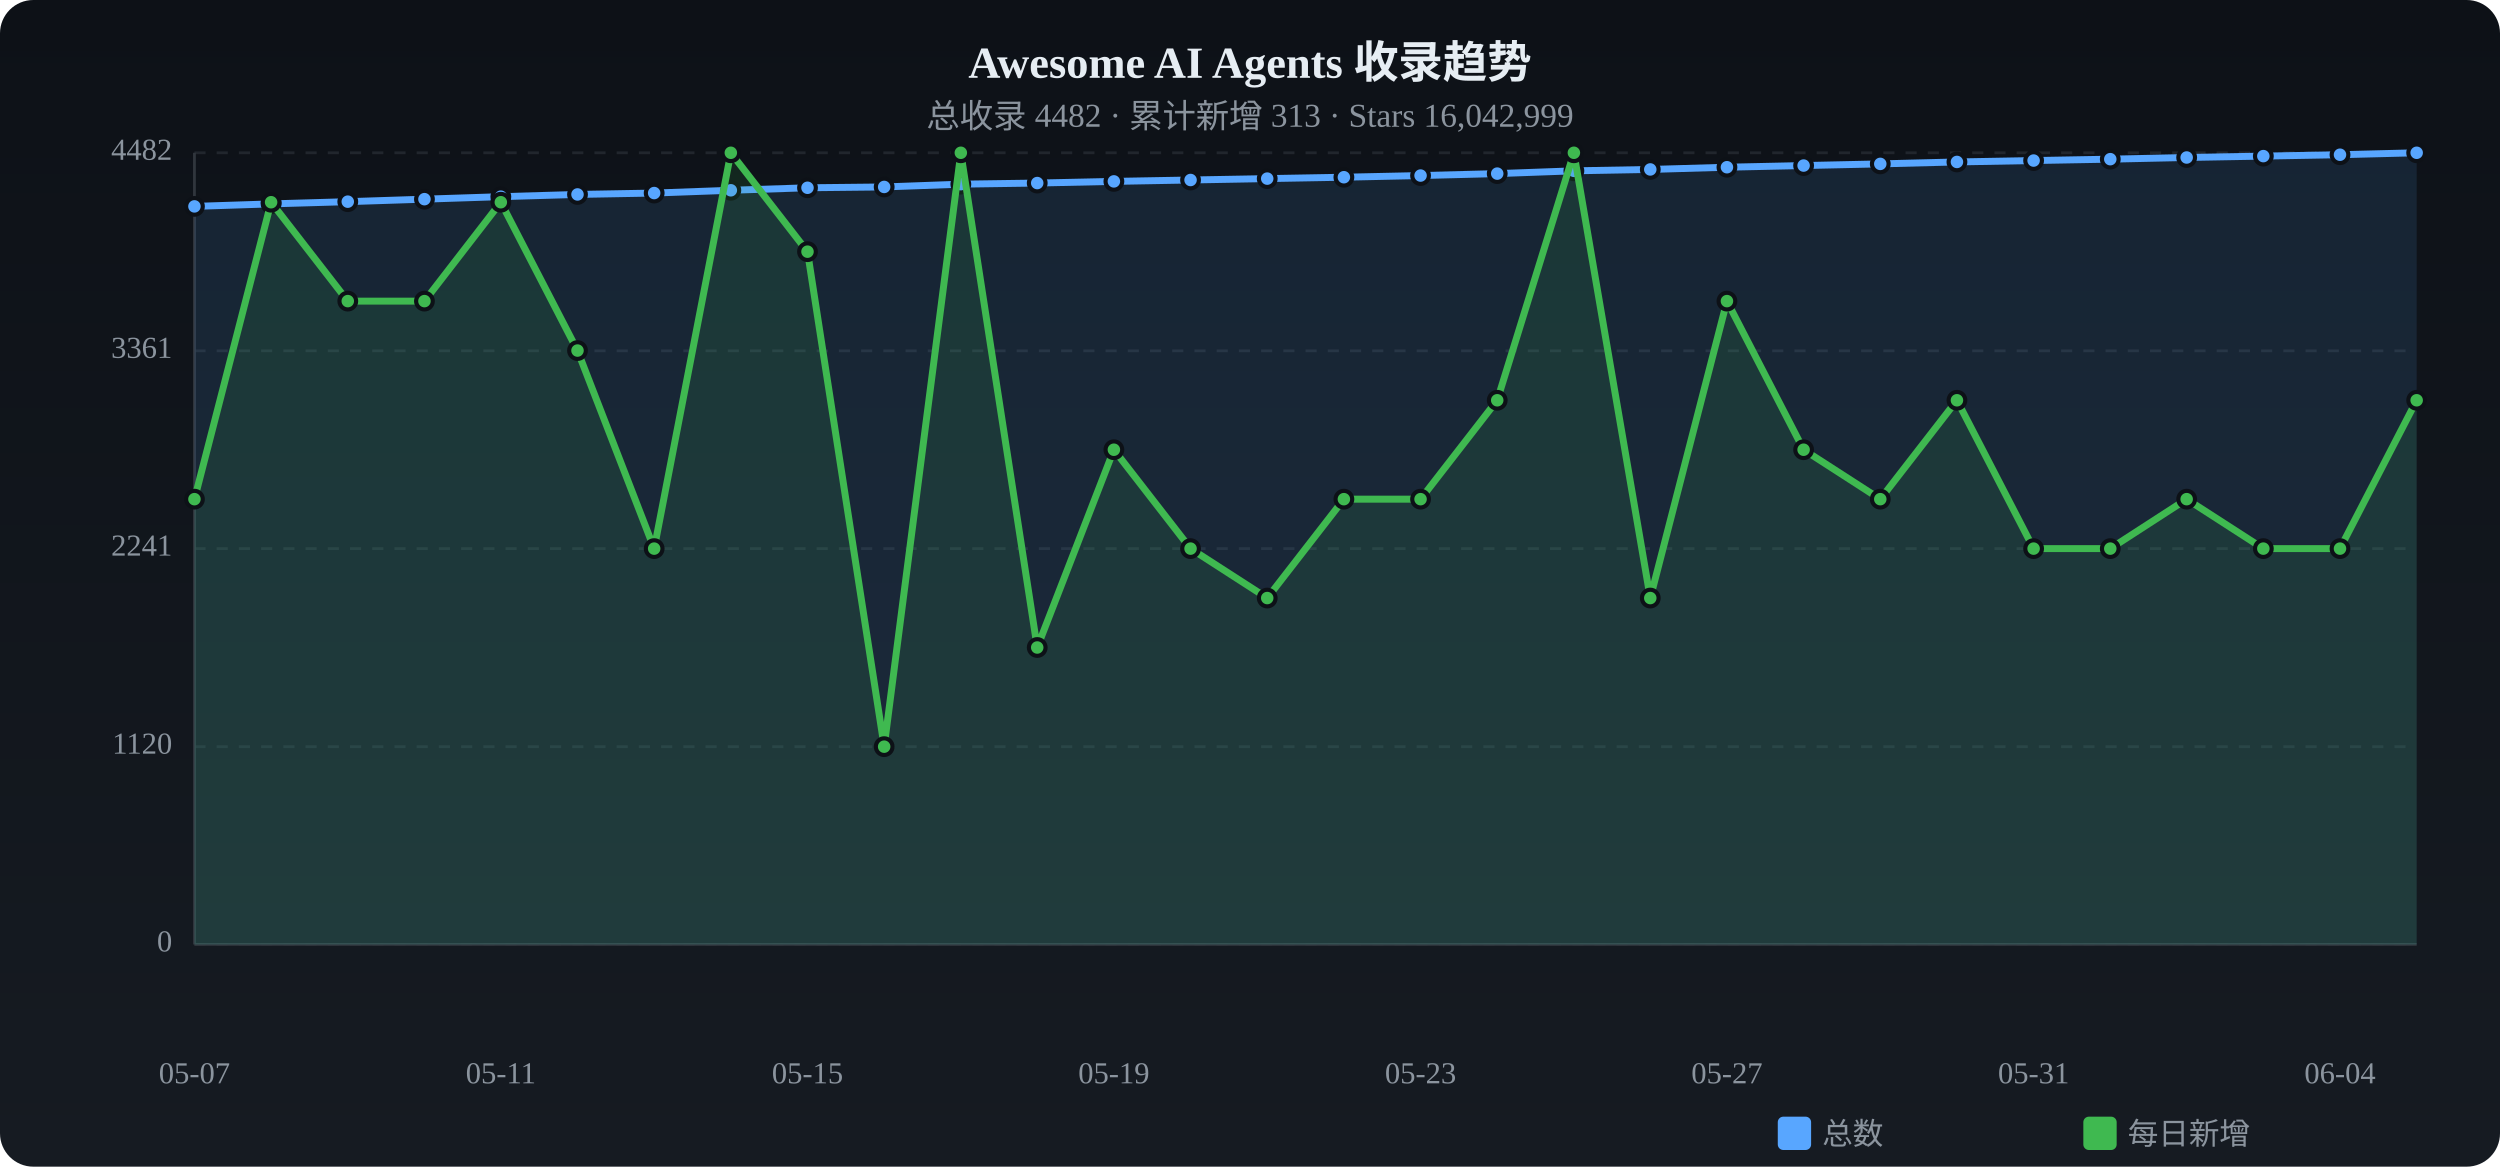
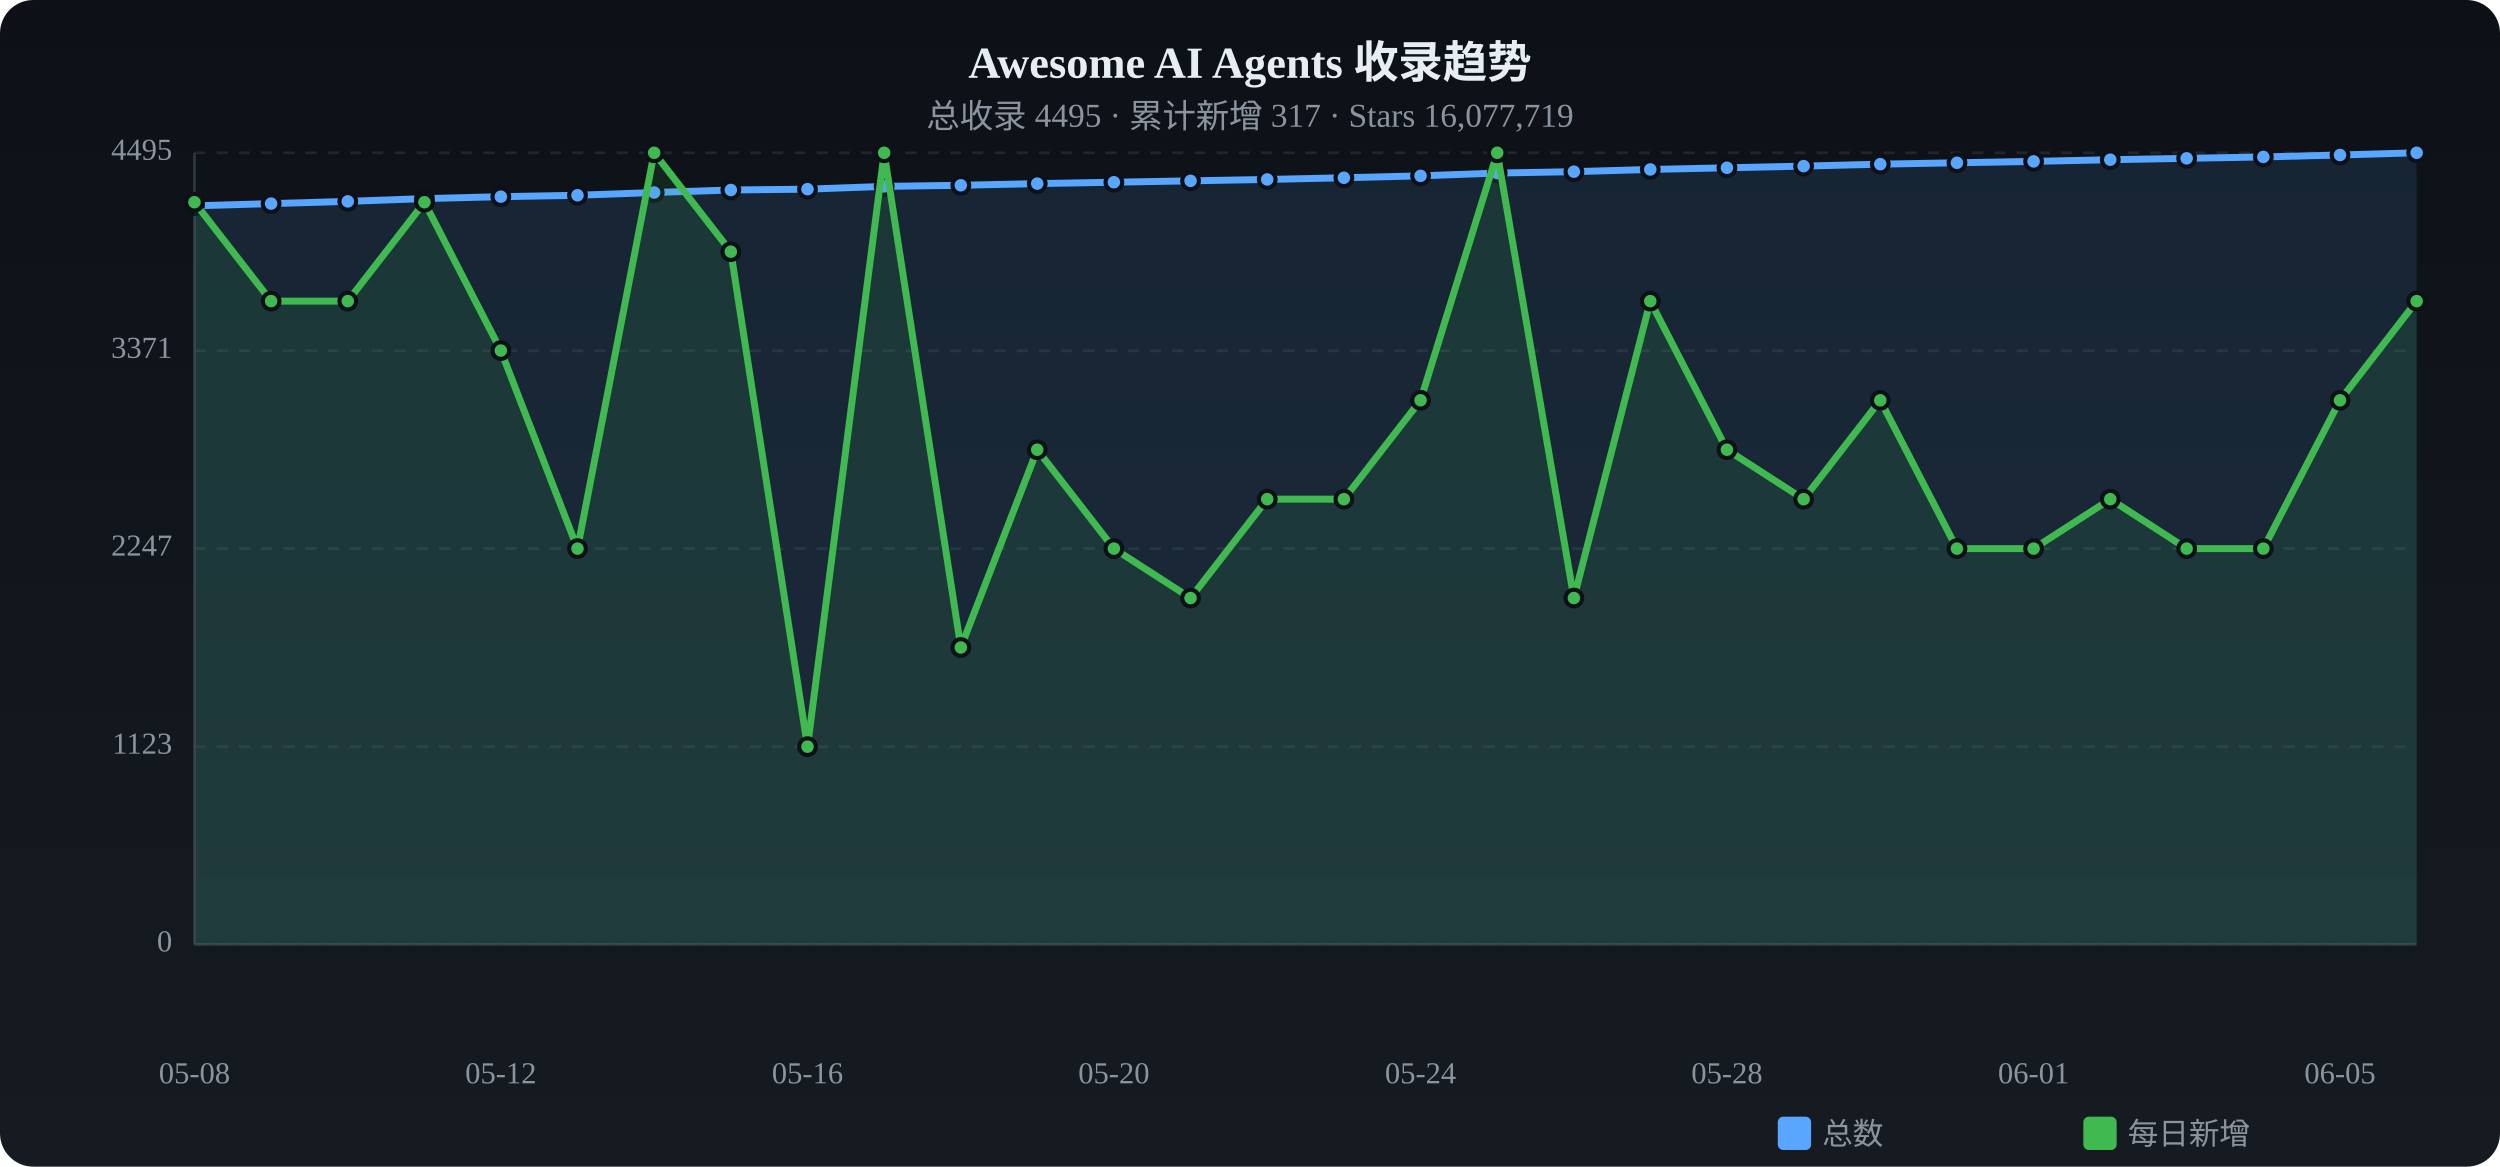
<svg xmlns="http://www.w3.org/2000/svg" viewBox="0 0 900 420" width="900" height="420">
  <defs>
    <linearGradient id="tbg" x1="0%" y1="0%" x2="0%" y2="100%">
      <stop offset="0%" stop-color="#0d1117" />
      <stop offset="100%" stop-color="#161b22" />
    </linearGradient>
  </defs>
  <rect width="900" height="420" rx="12" fill="url(#tbg)" />
  <text x="450.0" y="28" text-anchor="middle" fill="#e6edf3" font-size="16" font-weight="bold">Awesome AI Agents 收录趋势</text>
-   <text x="450.0" y="46" text-anchor="middle" fill="#8b949e" font-size="12">总收录 4482 · 累计新增 313 · Stars 16,042,999</text>
+   <text x="450.0" y="46" text-anchor="middle" fill="#8b949e" font-size="12">总收录 4495 · 累计新增 317 · Stars 16,077,719</text>
  <text x="62" y="340.0" text-anchor="end" fill="#8b949e" font-size="11" dominant-baseline="middle">0</text>
  <line x1="70" y1="340.0" x2="870" y2="340.0" stroke="#21262d" stroke-dasharray="4 4" />
-   <text x="62" y="268.8" text-anchor="end" fill="#8b949e" font-size="11" dominant-baseline="middle">1120</text>
+   <text x="62" y="268.8" text-anchor="end" fill="#8b949e" font-size="11" dominant-baseline="middle">1123</text>
  <line x1="70" y1="268.8" x2="870" y2="268.8" stroke="#21262d" stroke-dasharray="4 4" />
-   <text x="62" y="197.5" text-anchor="end" fill="#8b949e" font-size="11" dominant-baseline="middle">2241</text>
+   <text x="62" y="197.5" text-anchor="end" fill="#8b949e" font-size="11" dominant-baseline="middle">2247</text>
  <line x1="70" y1="197.5" x2="870" y2="197.5" stroke="#21262d" stroke-dasharray="4 4" />
-   <text x="62" y="126.3" text-anchor="end" fill="#8b949e" font-size="11" dominant-baseline="middle">3361</text>
+   <text x="62" y="126.3" text-anchor="end" fill="#8b949e" font-size="11" dominant-baseline="middle">3371</text>
  <line x1="70" y1="126.3" x2="870" y2="126.3" stroke="#21262d" stroke-dasharray="4 4" />
-   <text x="62" y="55.0" text-anchor="end" fill="#8b949e" font-size="11" dominant-baseline="middle">4482</text>
+   <text x="62" y="55.0" text-anchor="end" fill="#8b949e" font-size="11" dominant-baseline="middle">4495</text>
  <line x1="70" y1="55.0" x2="870" y2="55.0" stroke="#21262d" stroke-dasharray="4 4" />
  <line x1="70" y1="55" x2="70" y2="340" stroke="#30363d" />
  <line x1="70" y1="340" x2="870" y2="340" stroke="#30363d" />
-   <path d="M70.0,74.3 L97.6,73.4 L125.2,72.6 L152.8,71.7 L180.3,70.8 L207.9,70.0 L235.5,69.5 L263.1,68.5 L290.7,67.6 L318.3,67.3 L345.9,66.3 L373.4,65.9 L401.0,65.3 L428.6,64.8 L456.2,64.3 L483.8,63.8 L511.4,63.2 L539.0,62.5 L566.6,61.5 L594.1,61.0 L621.7,60.2 L649.3,59.6 L676.9,59.0 L704.5,58.3 L732.1,57.8 L759.7,57.3 L787.2,56.7 L814.8,56.2 L842.4,55.7 L870.0,55.0 L870.0,340 L70.0,340 Z" fill="#58a6ff" opacity="0.12" />
-   <polyline points="70.0,74.3 97.6,73.4 125.2,72.6 152.8,71.7 180.3,70.8 207.9,70.0 235.5,69.5 263.1,68.5 290.7,67.6 318.3,67.3 345.9,66.3 373.4,65.9 401.0,65.3 428.6,64.8 456.2,64.3 483.8,63.8 511.4,63.2 539.0,62.5 566.6,61.5 594.1,61.0 621.7,60.2 649.3,59.6 676.9,59.0 704.5,58.3 732.1,57.8 759.7,57.3 787.2,56.7 814.8,56.2 842.4,55.7 870.0,55.0" fill="none" stroke="#58a6ff" stroke-width="2.5" stroke-linecap="round" stroke-linejoin="round" />
-   <circle cx="70.0" cy="74.3" r="3" fill="#58a6ff" stroke="#0d1117" stroke-width="1.5" />
-   <circle cx="97.6" cy="73.4" r="3" fill="#58a6ff" stroke="#0d1117" stroke-width="1.5" />
-   <circle cx="125.2" cy="72.6" r="3" fill="#58a6ff" stroke="#0d1117" stroke-width="1.5" />
-   <circle cx="152.8" cy="71.7" r="3" fill="#58a6ff" stroke="#0d1117" stroke-width="1.5" />
+   <path d="M70.0,74.1 L97.6,73.3 L125.2,72.5 L152.8,71.5 L180.3,70.8 L207.9,70.3 L235.5,69.3 L263.1,68.4 L290.7,68.1 L318.3,67.1 L345.9,66.7 L373.4,66.1 L401.0,65.6 L428.6,65.1 L456.2,64.6 L483.8,64.0 L511.4,63.3 L539.0,62.3 L566.6,61.8 L594.1,61.0 L621.7,60.4 L649.3,59.8 L676.9,59.1 L704.5,58.6 L732.1,58.1 L759.7,57.5 L787.2,57.0 L814.8,56.5 L842.4,55.8 L870.0,55.0 L870.0,340 L70.0,340 Z" fill="#58a6ff" opacity="0.12" />
+   <polyline points="70.0,74.1 97.6,73.3 125.2,72.5 152.8,71.5 180.3,70.8 207.9,70.3 235.5,69.3 263.1,68.4 290.7,68.1 318.3,67.1 345.9,66.7 373.4,66.1 401.0,65.6 428.6,65.1 456.2,64.6 483.8,64.0 511.4,63.3 539.0,62.3 566.6,61.8 594.1,61.0 621.7,60.4 649.3,59.8 676.9,59.1 704.5,58.6 732.1,58.1 759.7,57.5 787.2,57.0 814.8,56.5 842.4,55.8 870.0,55.0" fill="none" stroke="#58a6ff" stroke-width="2.5" stroke-linecap="round" stroke-linejoin="round" />
+   <circle cx="70.0" cy="74.1" r="3" fill="#58a6ff" stroke="#0d1117" stroke-width="1.5" />
+   <circle cx="97.6" cy="73.3" r="3" fill="#58a6ff" stroke="#0d1117" stroke-width="1.5" />
+   <circle cx="125.2" cy="72.5" r="3" fill="#58a6ff" stroke="#0d1117" stroke-width="1.5" />
+   <circle cx="152.8" cy="71.5" r="3" fill="#58a6ff" stroke="#0d1117" stroke-width="1.5" />
  <circle cx="180.3" cy="70.8" r="3" fill="#58a6ff" stroke="#0d1117" stroke-width="1.5" />
-   <circle cx="207.9" cy="70.0" r="3" fill="#58a6ff" stroke="#0d1117" stroke-width="1.5" />
-   <circle cx="235.5" cy="69.5" r="3" fill="#58a6ff" stroke="#0d1117" stroke-width="1.5" />
-   <circle cx="263.1" cy="68.5" r="3" fill="#58a6ff" stroke="#0d1117" stroke-width="1.5" />
-   <circle cx="290.7" cy="67.6" r="3" fill="#58a6ff" stroke="#0d1117" stroke-width="1.5" />
-   <circle cx="318.3" cy="67.3" r="3" fill="#58a6ff" stroke="#0d1117" stroke-width="1.5" />
-   <circle cx="345.9" cy="66.3" r="3" fill="#58a6ff" stroke="#0d1117" stroke-width="1.5" />
-   <circle cx="373.4" cy="65.9" r="3" fill="#58a6ff" stroke="#0d1117" stroke-width="1.5" />
-   <circle cx="401.0" cy="65.3" r="3" fill="#58a6ff" stroke="#0d1117" stroke-width="1.5" />
-   <circle cx="428.6" cy="64.8" r="3" fill="#58a6ff" stroke="#0d1117" stroke-width="1.5" />
-   <circle cx="456.2" cy="64.3" r="3" fill="#58a6ff" stroke="#0d1117" stroke-width="1.5" />
-   <circle cx="483.8" cy="63.8" r="3" fill="#58a6ff" stroke="#0d1117" stroke-width="1.5" />
-   <circle cx="511.4" cy="63.2" r="3" fill="#58a6ff" stroke="#0d1117" stroke-width="1.5" />
-   <circle cx="539.0" cy="62.5" r="3" fill="#58a6ff" stroke="#0d1117" stroke-width="1.5" />
-   <circle cx="566.6" cy="61.5" r="3" fill="#58a6ff" stroke="#0d1117" stroke-width="1.5" />
+   <circle cx="207.9" cy="70.3" r="3" fill="#58a6ff" stroke="#0d1117" stroke-width="1.5" />
+   <circle cx="235.5" cy="69.3" r="3" fill="#58a6ff" stroke="#0d1117" stroke-width="1.5" />
+   <circle cx="263.1" cy="68.4" r="3" fill="#58a6ff" stroke="#0d1117" stroke-width="1.5" />
+   <circle cx="290.7" cy="68.1" r="3" fill="#58a6ff" stroke="#0d1117" stroke-width="1.5" />
+   <circle cx="318.3" cy="67.1" r="3" fill="#58a6ff" stroke="#0d1117" stroke-width="1.5" />
+   <circle cx="345.9" cy="66.7" r="3" fill="#58a6ff" stroke="#0d1117" stroke-width="1.5" />
+   <circle cx="373.4" cy="66.1" r="3" fill="#58a6ff" stroke="#0d1117" stroke-width="1.5" />
+   <circle cx="401.0" cy="65.6" r="3" fill="#58a6ff" stroke="#0d1117" stroke-width="1.5" />
+   <circle cx="428.6" cy="65.1" r="3" fill="#58a6ff" stroke="#0d1117" stroke-width="1.5" />
+   <circle cx="456.2" cy="64.6" r="3" fill="#58a6ff" stroke="#0d1117" stroke-width="1.5" />
+   <circle cx="483.8" cy="64.0" r="3" fill="#58a6ff" stroke="#0d1117" stroke-width="1.5" />
+   <circle cx="511.4" cy="63.3" r="3" fill="#58a6ff" stroke="#0d1117" stroke-width="1.5" />
+   <circle cx="539.0" cy="62.3" r="3" fill="#58a6ff" stroke="#0d1117" stroke-width="1.5" />
+   <circle cx="566.6" cy="61.8" r="3" fill="#58a6ff" stroke="#0d1117" stroke-width="1.5" />
  <circle cx="594.1" cy="61.0" r="3" fill="#58a6ff" stroke="#0d1117" stroke-width="1.5" />
-   <circle cx="621.7" cy="60.2" r="3" fill="#58a6ff" stroke="#0d1117" stroke-width="1.5" />
-   <circle cx="649.3" cy="59.6" r="3" fill="#58a6ff" stroke="#0d1117" stroke-width="1.5" />
-   <circle cx="676.9" cy="59.0" r="3" fill="#58a6ff" stroke="#0d1117" stroke-width="1.5" />
-   <circle cx="704.5" cy="58.3" r="3" fill="#58a6ff" stroke="#0d1117" stroke-width="1.5" />
-   <circle cx="732.1" cy="57.8" r="3" fill="#58a6ff" stroke="#0d1117" stroke-width="1.5" />
-   <circle cx="759.7" cy="57.3" r="3" fill="#58a6ff" stroke="#0d1117" stroke-width="1.5" />
-   <circle cx="787.2" cy="56.7" r="3" fill="#58a6ff" stroke="#0d1117" stroke-width="1.5" />
-   <circle cx="814.8" cy="56.2" r="3" fill="#58a6ff" stroke="#0d1117" stroke-width="1.5" />
-   <circle cx="842.4" cy="55.7" r="3" fill="#58a6ff" stroke="#0d1117" stroke-width="1.5" />
+   <circle cx="621.7" cy="60.4" r="3" fill="#58a6ff" stroke="#0d1117" stroke-width="1.5" />
+   <circle cx="649.3" cy="59.8" r="3" fill="#58a6ff" stroke="#0d1117" stroke-width="1.5" />
+   <circle cx="676.9" cy="59.1" r="3" fill="#58a6ff" stroke="#0d1117" stroke-width="1.5" />
+   <circle cx="704.5" cy="58.6" r="3" fill="#58a6ff" stroke="#0d1117" stroke-width="1.5" />
+   <circle cx="732.1" cy="58.1" r="3" fill="#58a6ff" stroke="#0d1117" stroke-width="1.5" />
+   <circle cx="759.7" cy="57.5" r="3" fill="#58a6ff" stroke="#0d1117" stroke-width="1.5" />
+   <circle cx="787.2" cy="57.0" r="3" fill="#58a6ff" stroke="#0d1117" stroke-width="1.5" />
+   <circle cx="814.8" cy="56.5" r="3" fill="#58a6ff" stroke="#0d1117" stroke-width="1.5" />
+   <circle cx="842.4" cy="55.8" r="3" fill="#58a6ff" stroke="#0d1117" stroke-width="1.5" />
  <circle cx="870.0" cy="55.0" r="3" fill="#58a6ff" stroke="#0d1117" stroke-width="1.5" />
-   <path d="M70.0,179.7 L97.6,72.8 L125.2,108.4 L152.8,108.4 L180.3,72.8 L207.9,126.2 L235.5,197.5 L263.1,55.0 L290.7,90.6 L318.3,268.8 L345.9,55.0 L373.4,233.1 L401.0,161.9 L428.6,197.5 L456.2,215.3 L483.8,179.7 L511.4,179.7 L539.0,144.1 L566.6,55.0 L594.1,215.3 L621.7,108.4 L649.3,161.9 L676.9,179.7 L704.5,144.1 L732.1,197.5 L759.7,197.5 L787.2,179.7 L814.8,197.5 L842.4,197.5 L870.0,144.1 L870.0,340 L70.0,340 Z" fill="#3fb950" opacity="0.12" />
-   <polyline points="70.0,179.7 97.6,72.8 125.2,108.4 152.8,108.4 180.3,72.8 207.9,126.2 235.5,197.5 263.1,55.0 290.7,90.6 318.3,268.8 345.9,55.0 373.4,233.1 401.0,161.9 428.6,197.5 456.2,215.3 483.8,179.7 511.4,179.7 539.0,144.1 566.6,55.0 594.1,215.3 621.7,108.4 649.3,161.9 676.9,179.7 704.5,144.1 732.1,197.5 759.7,197.5 787.2,179.7 814.8,197.5 842.4,197.5 870.0,144.1" fill="none" stroke="#3fb950" stroke-width="2.5" stroke-linecap="round" stroke-linejoin="round" />
-   <circle cx="70.0" cy="179.7" r="3" fill="#3fb950" stroke="#0d1117" stroke-width="1.5" />
-   <circle cx="97.6" cy="72.8" r="3" fill="#3fb950" stroke="#0d1117" stroke-width="1.5" />
+   <path d="M70.0,72.8 L97.6,108.4 L125.2,108.4 L152.8,72.8 L180.3,126.2 L207.9,197.5 L235.5,55.0 L263.1,90.6 L290.7,268.8 L318.3,55.0 L345.9,233.1 L373.4,161.9 L401.0,197.5 L428.6,215.3 L456.2,179.7 L483.8,179.7 L511.4,144.1 L539.0,55.0 L566.6,215.3 L594.1,108.4 L621.7,161.9 L649.3,179.7 L676.9,144.1 L704.5,197.5 L732.1,197.5 L759.7,179.7 L787.2,197.5 L814.8,197.5 L842.4,144.1 L870.0,108.4 L870.0,340 L70.0,340 Z" fill="#3fb950" opacity="0.12" />
+   <polyline points="70.0,72.8 97.6,108.4 125.2,108.4 152.8,72.8 180.3,126.2 207.9,197.5 235.5,55.0 263.1,90.6 290.7,268.8 318.3,55.0 345.9,233.1 373.4,161.9 401.0,197.5 428.6,215.3 456.2,179.7 483.8,179.7 511.4,144.1 539.0,55.0 566.6,215.3 594.1,108.4 621.7,161.9 649.3,179.7 676.9,144.1 704.5,197.5 732.1,197.5 759.7,179.7 787.2,197.5 814.8,197.5 842.4,144.1 870.0,108.4" fill="none" stroke="#3fb950" stroke-width="2.5" stroke-linecap="round" stroke-linejoin="round" />
+   <circle cx="70.0" cy="72.8" r="3" fill="#3fb950" stroke="#0d1117" stroke-width="1.5" />
+   <circle cx="97.6" cy="108.4" r="3" fill="#3fb950" stroke="#0d1117" stroke-width="1.5" />
  <circle cx="125.2" cy="108.4" r="3" fill="#3fb950" stroke="#0d1117" stroke-width="1.5" />
-   <circle cx="152.8" cy="108.4" r="3" fill="#3fb950" stroke="#0d1117" stroke-width="1.5" />
-   <circle cx="180.3" cy="72.8" r="3" fill="#3fb950" stroke="#0d1117" stroke-width="1.5" />
-   <circle cx="207.9" cy="126.2" r="3" fill="#3fb950" stroke="#0d1117" stroke-width="1.5" />
-   <circle cx="235.5" cy="197.5" r="3" fill="#3fb950" stroke="#0d1117" stroke-width="1.5" />
-   <circle cx="263.1" cy="55.0" r="3" fill="#3fb950" stroke="#0d1117" stroke-width="1.5" />
-   <circle cx="290.7" cy="90.6" r="3" fill="#3fb950" stroke="#0d1117" stroke-width="1.5" />
-   <circle cx="318.3" cy="268.8" r="3" fill="#3fb950" stroke="#0d1117" stroke-width="1.5" />
-   <circle cx="345.9" cy="55.0" r="3" fill="#3fb950" stroke="#0d1117" stroke-width="1.5" />
-   <circle cx="373.4" cy="233.1" r="3" fill="#3fb950" stroke="#0d1117" stroke-width="1.5" />
-   <circle cx="401.0" cy="161.9" r="3" fill="#3fb950" stroke="#0d1117" stroke-width="1.5" />
-   <circle cx="428.6" cy="197.5" r="3" fill="#3fb950" stroke="#0d1117" stroke-width="1.5" />
-   <circle cx="456.2" cy="215.3" r="3" fill="#3fb950" stroke="#0d1117" stroke-width="1.5" />
+   <circle cx="152.8" cy="72.8" r="3" fill="#3fb950" stroke="#0d1117" stroke-width="1.5" />
+   <circle cx="180.3" cy="126.2" r="3" fill="#3fb950" stroke="#0d1117" stroke-width="1.5" />
+   <circle cx="207.9" cy="197.5" r="3" fill="#3fb950" stroke="#0d1117" stroke-width="1.5" />
+   <circle cx="235.5" cy="55.0" r="3" fill="#3fb950" stroke="#0d1117" stroke-width="1.5" />
+   <circle cx="263.1" cy="90.6" r="3" fill="#3fb950" stroke="#0d1117" stroke-width="1.5" />
+   <circle cx="290.7" cy="268.8" r="3" fill="#3fb950" stroke="#0d1117" stroke-width="1.5" />
+   <circle cx="318.3" cy="55.0" r="3" fill="#3fb950" stroke="#0d1117" stroke-width="1.5" />
+   <circle cx="345.9" cy="233.1" r="3" fill="#3fb950" stroke="#0d1117" stroke-width="1.5" />
+   <circle cx="373.4" cy="161.9" r="3" fill="#3fb950" stroke="#0d1117" stroke-width="1.5" />
+   <circle cx="401.0" cy="197.5" r="3" fill="#3fb950" stroke="#0d1117" stroke-width="1.5" />
+   <circle cx="428.6" cy="215.3" r="3" fill="#3fb950" stroke="#0d1117" stroke-width="1.5" />
+   <circle cx="456.2" cy="179.7" r="3" fill="#3fb950" stroke="#0d1117" stroke-width="1.5" />
  <circle cx="483.8" cy="179.7" r="3" fill="#3fb950" stroke="#0d1117" stroke-width="1.5" />
-   <circle cx="511.4" cy="179.7" r="3" fill="#3fb950" stroke="#0d1117" stroke-width="1.5" />
-   <circle cx="539.0" cy="144.1" r="3" fill="#3fb950" stroke="#0d1117" stroke-width="1.5" />
-   <circle cx="566.6" cy="55.0" r="3" fill="#3fb950" stroke="#0d1117" stroke-width="1.5" />
-   <circle cx="594.1" cy="215.3" r="3" fill="#3fb950" stroke="#0d1117" stroke-width="1.5" />
-   <circle cx="621.7" cy="108.4" r="3" fill="#3fb950" stroke="#0d1117" stroke-width="1.5" />
-   <circle cx="649.3" cy="161.9" r="3" fill="#3fb950" stroke="#0d1117" stroke-width="1.5" />
-   <circle cx="676.9" cy="179.7" r="3" fill="#3fb950" stroke="#0d1117" stroke-width="1.5" />
-   <circle cx="704.5" cy="144.1" r="3" fill="#3fb950" stroke="#0d1117" stroke-width="1.5" />
+   <circle cx="511.4" cy="144.1" r="3" fill="#3fb950" stroke="#0d1117" stroke-width="1.5" />
+   <circle cx="539.0" cy="55.0" r="3" fill="#3fb950" stroke="#0d1117" stroke-width="1.5" />
+   <circle cx="566.6" cy="215.3" r="3" fill="#3fb950" stroke="#0d1117" stroke-width="1.5" />
+   <circle cx="594.1" cy="108.4" r="3" fill="#3fb950" stroke="#0d1117" stroke-width="1.5" />
+   <circle cx="621.7" cy="161.9" r="3" fill="#3fb950" stroke="#0d1117" stroke-width="1.5" />
+   <circle cx="649.3" cy="179.7" r="3" fill="#3fb950" stroke="#0d1117" stroke-width="1.5" />
+   <circle cx="676.9" cy="144.1" r="3" fill="#3fb950" stroke="#0d1117" stroke-width="1.5" />
+   <circle cx="704.5" cy="197.5" r="3" fill="#3fb950" stroke="#0d1117" stroke-width="1.5" />
  <circle cx="732.1" cy="197.5" r="3" fill="#3fb950" stroke="#0d1117" stroke-width="1.5" />
-   <circle cx="759.7" cy="197.5" r="3" fill="#3fb950" stroke="#0d1117" stroke-width="1.5" />
-   <circle cx="787.2" cy="179.7" r="3" fill="#3fb950" stroke="#0d1117" stroke-width="1.5" />
+   <circle cx="759.7" cy="179.7" r="3" fill="#3fb950" stroke="#0d1117" stroke-width="1.5" />
+   <circle cx="787.2" cy="197.5" r="3" fill="#3fb950" stroke="#0d1117" stroke-width="1.5" />
  <circle cx="814.8" cy="197.5" r="3" fill="#3fb950" stroke="#0d1117" stroke-width="1.5" />
-   <circle cx="842.4" cy="197.5" r="3" fill="#3fb950" stroke="#0d1117" stroke-width="1.5" />
-   <circle cx="870.0" cy="144.1" r="3" fill="#3fb950" stroke="#0d1117" stroke-width="1.5" />
-   <text x="70.0" y="390" text-anchor="middle" fill="#8b949e" font-size="11">05-07</text>
-   <text x="180.3" y="390" text-anchor="middle" fill="#8b949e" font-size="11">05-11</text>
-   <text x="290.7" y="390" text-anchor="middle" fill="#8b949e" font-size="11">05-15</text>
-   <text x="401.0" y="390" text-anchor="middle" fill="#8b949e" font-size="11">05-19</text>
-   <text x="511.4" y="390" text-anchor="middle" fill="#8b949e" font-size="11">05-23</text>
-   <text x="621.7" y="390" text-anchor="middle" fill="#8b949e" font-size="11">05-27</text>
-   <text x="732.1" y="390" text-anchor="middle" fill="#8b949e" font-size="11">05-31</text>
-   <text x="842.4" y="390" text-anchor="middle" fill="#8b949e" font-size="11">06-04</text>
+   <circle cx="842.4" cy="144.1" r="3" fill="#3fb950" stroke="#0d1117" stroke-width="1.5" />
+   <circle cx="870.0" cy="108.4" r="3" fill="#3fb950" stroke="#0d1117" stroke-width="1.5" />
+   <text x="70.0" y="390" text-anchor="middle" fill="#8b949e" font-size="11">05-08</text>
+   <text x="180.3" y="390" text-anchor="middle" fill="#8b949e" font-size="11">05-12</text>
+   <text x="290.7" y="390" text-anchor="middle" fill="#8b949e" font-size="11">05-16</text>
+   <text x="401.0" y="390" text-anchor="middle" fill="#8b949e" font-size="11">05-20</text>
+   <text x="511.4" y="390" text-anchor="middle" fill="#8b949e" font-size="11">05-24</text>
+   <text x="621.7" y="390" text-anchor="middle" fill="#8b949e" font-size="11">05-28</text>
+   <text x="732.1" y="390" text-anchor="middle" fill="#8b949e" font-size="11">06-01</text>
+   <text x="842.4" y="390" text-anchor="middle" fill="#8b949e" font-size="11">06-05</text>
  <rect x="640" y="402" width="12" height="12" rx="2" fill="#58a6ff" />
  <text x="656" y="412" fill="#8b949e" font-size="11">总数</text>
  <rect x="750" y="402" width="12" height="12" rx="2" fill="#3fb950" />
  <text x="766" y="412" fill="#8b949e" font-size="11">每日新增</text>
</svg>
